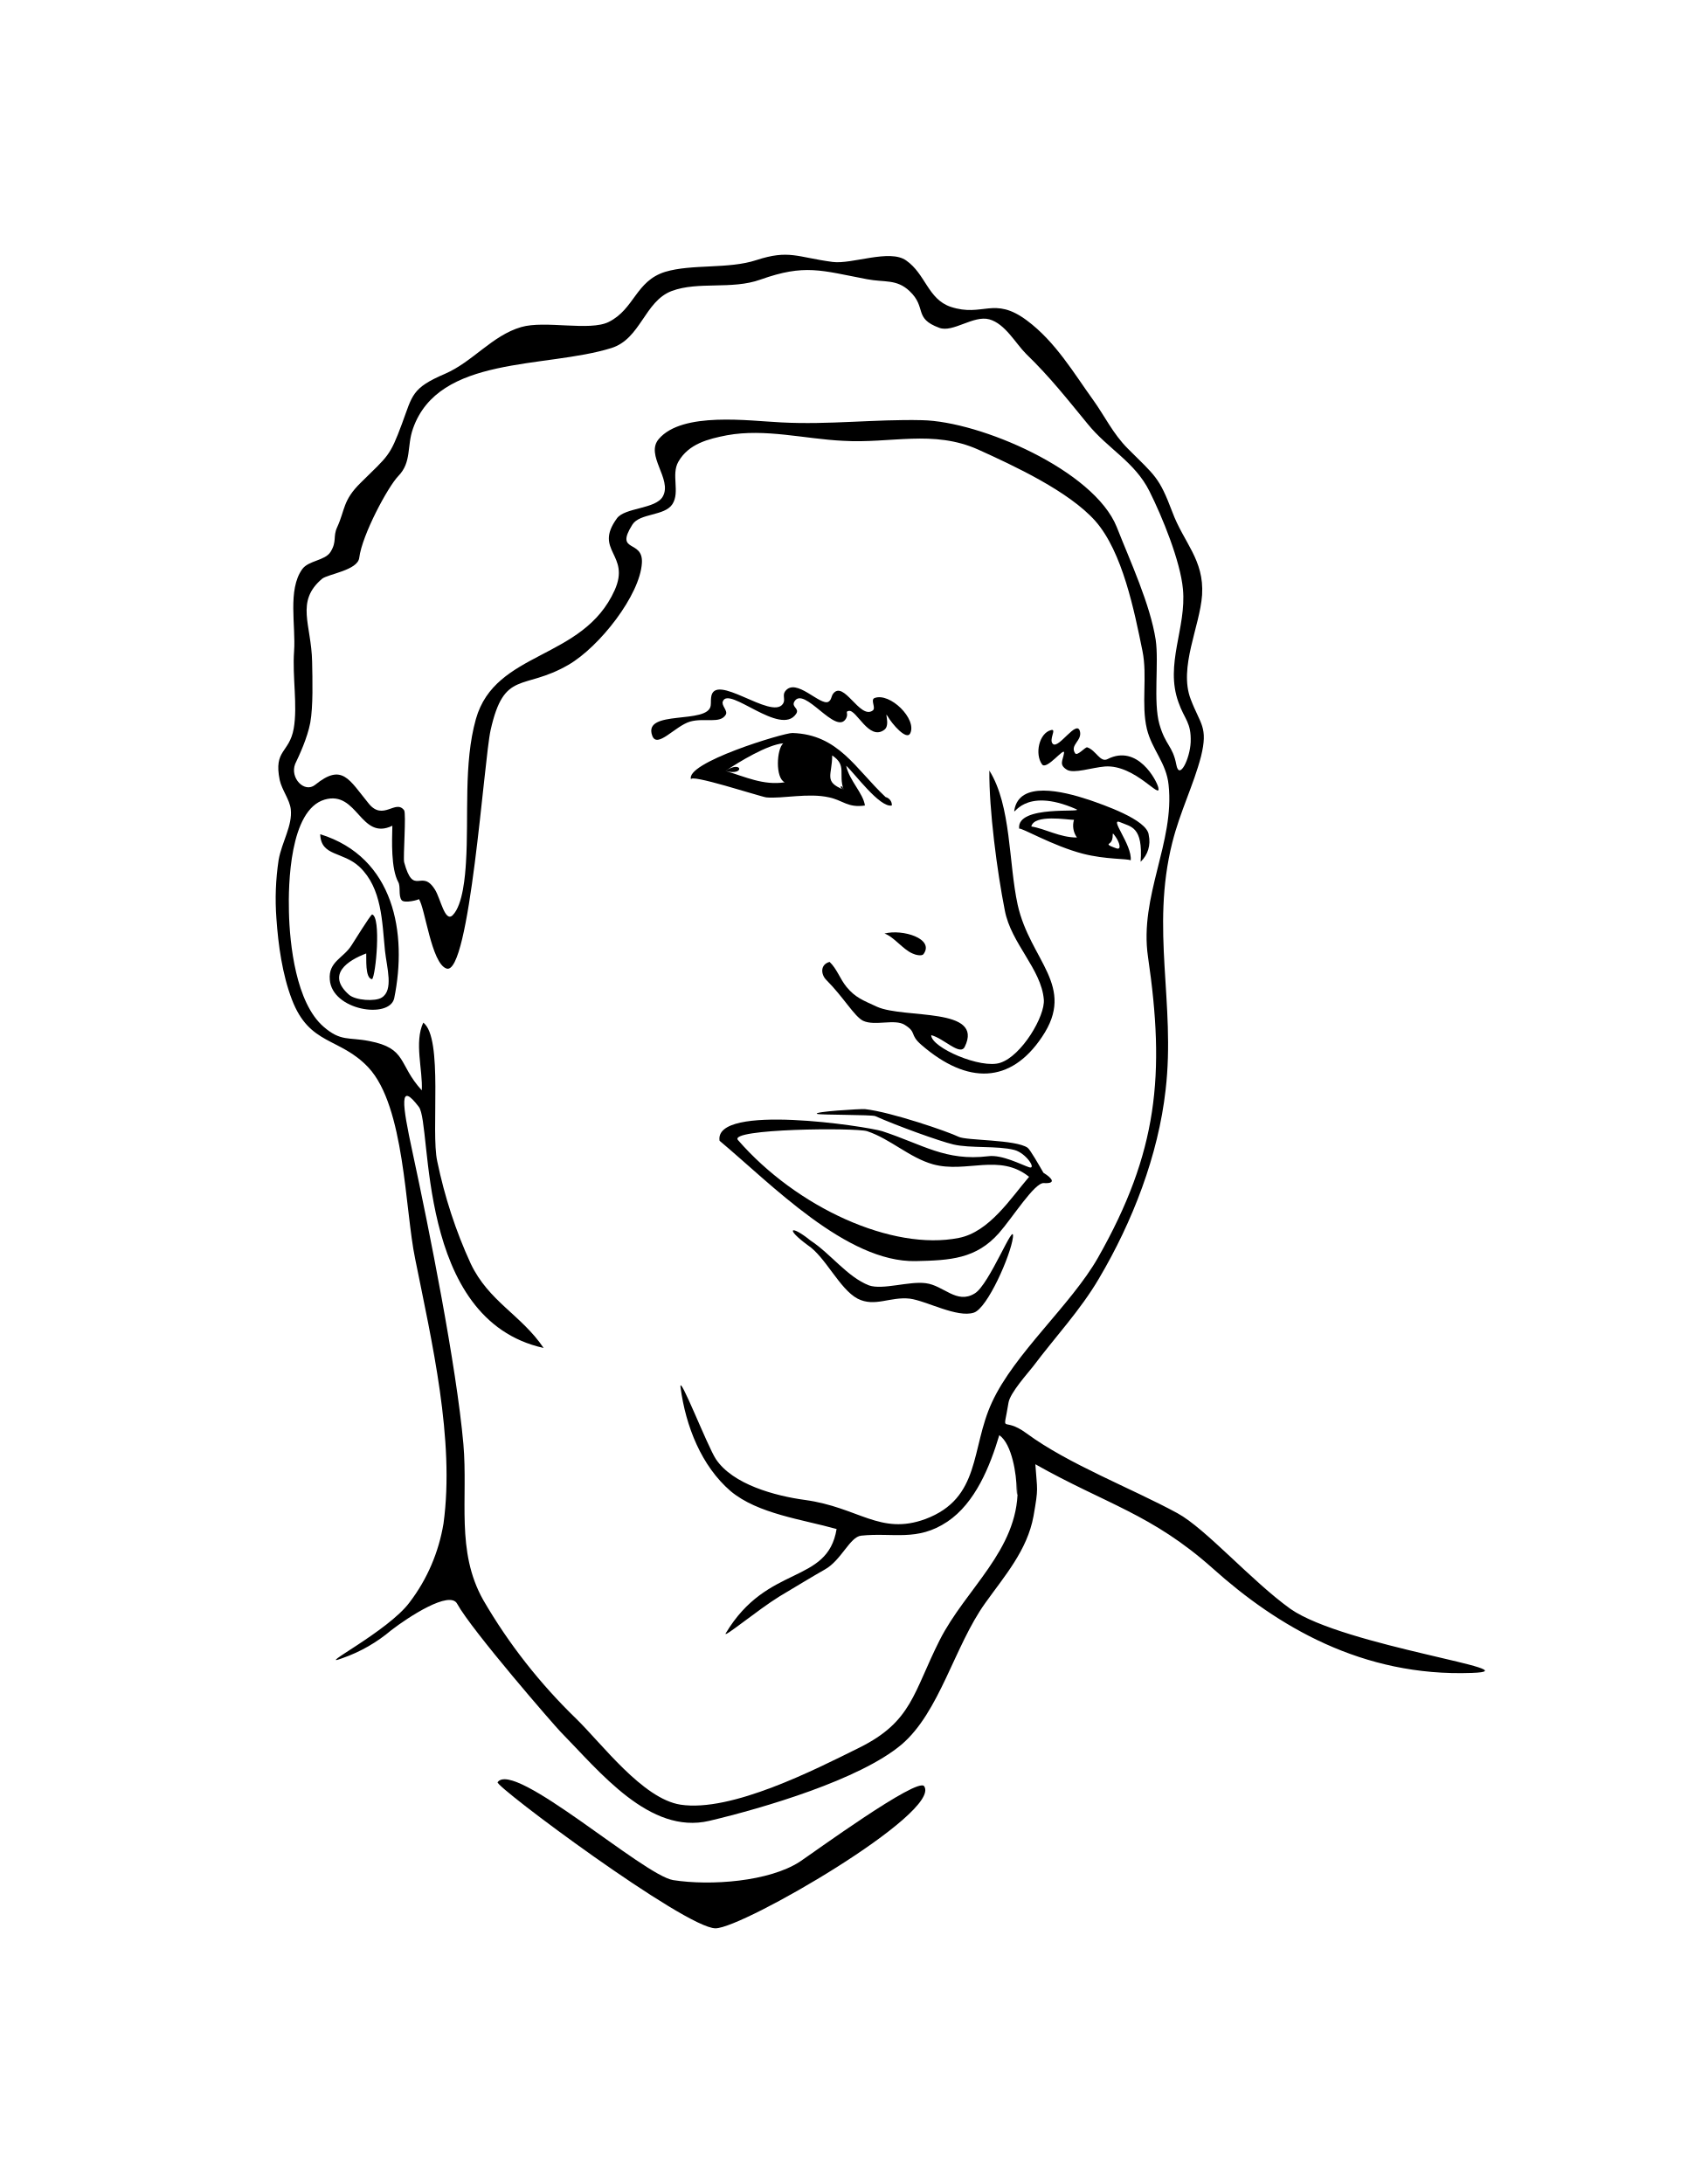
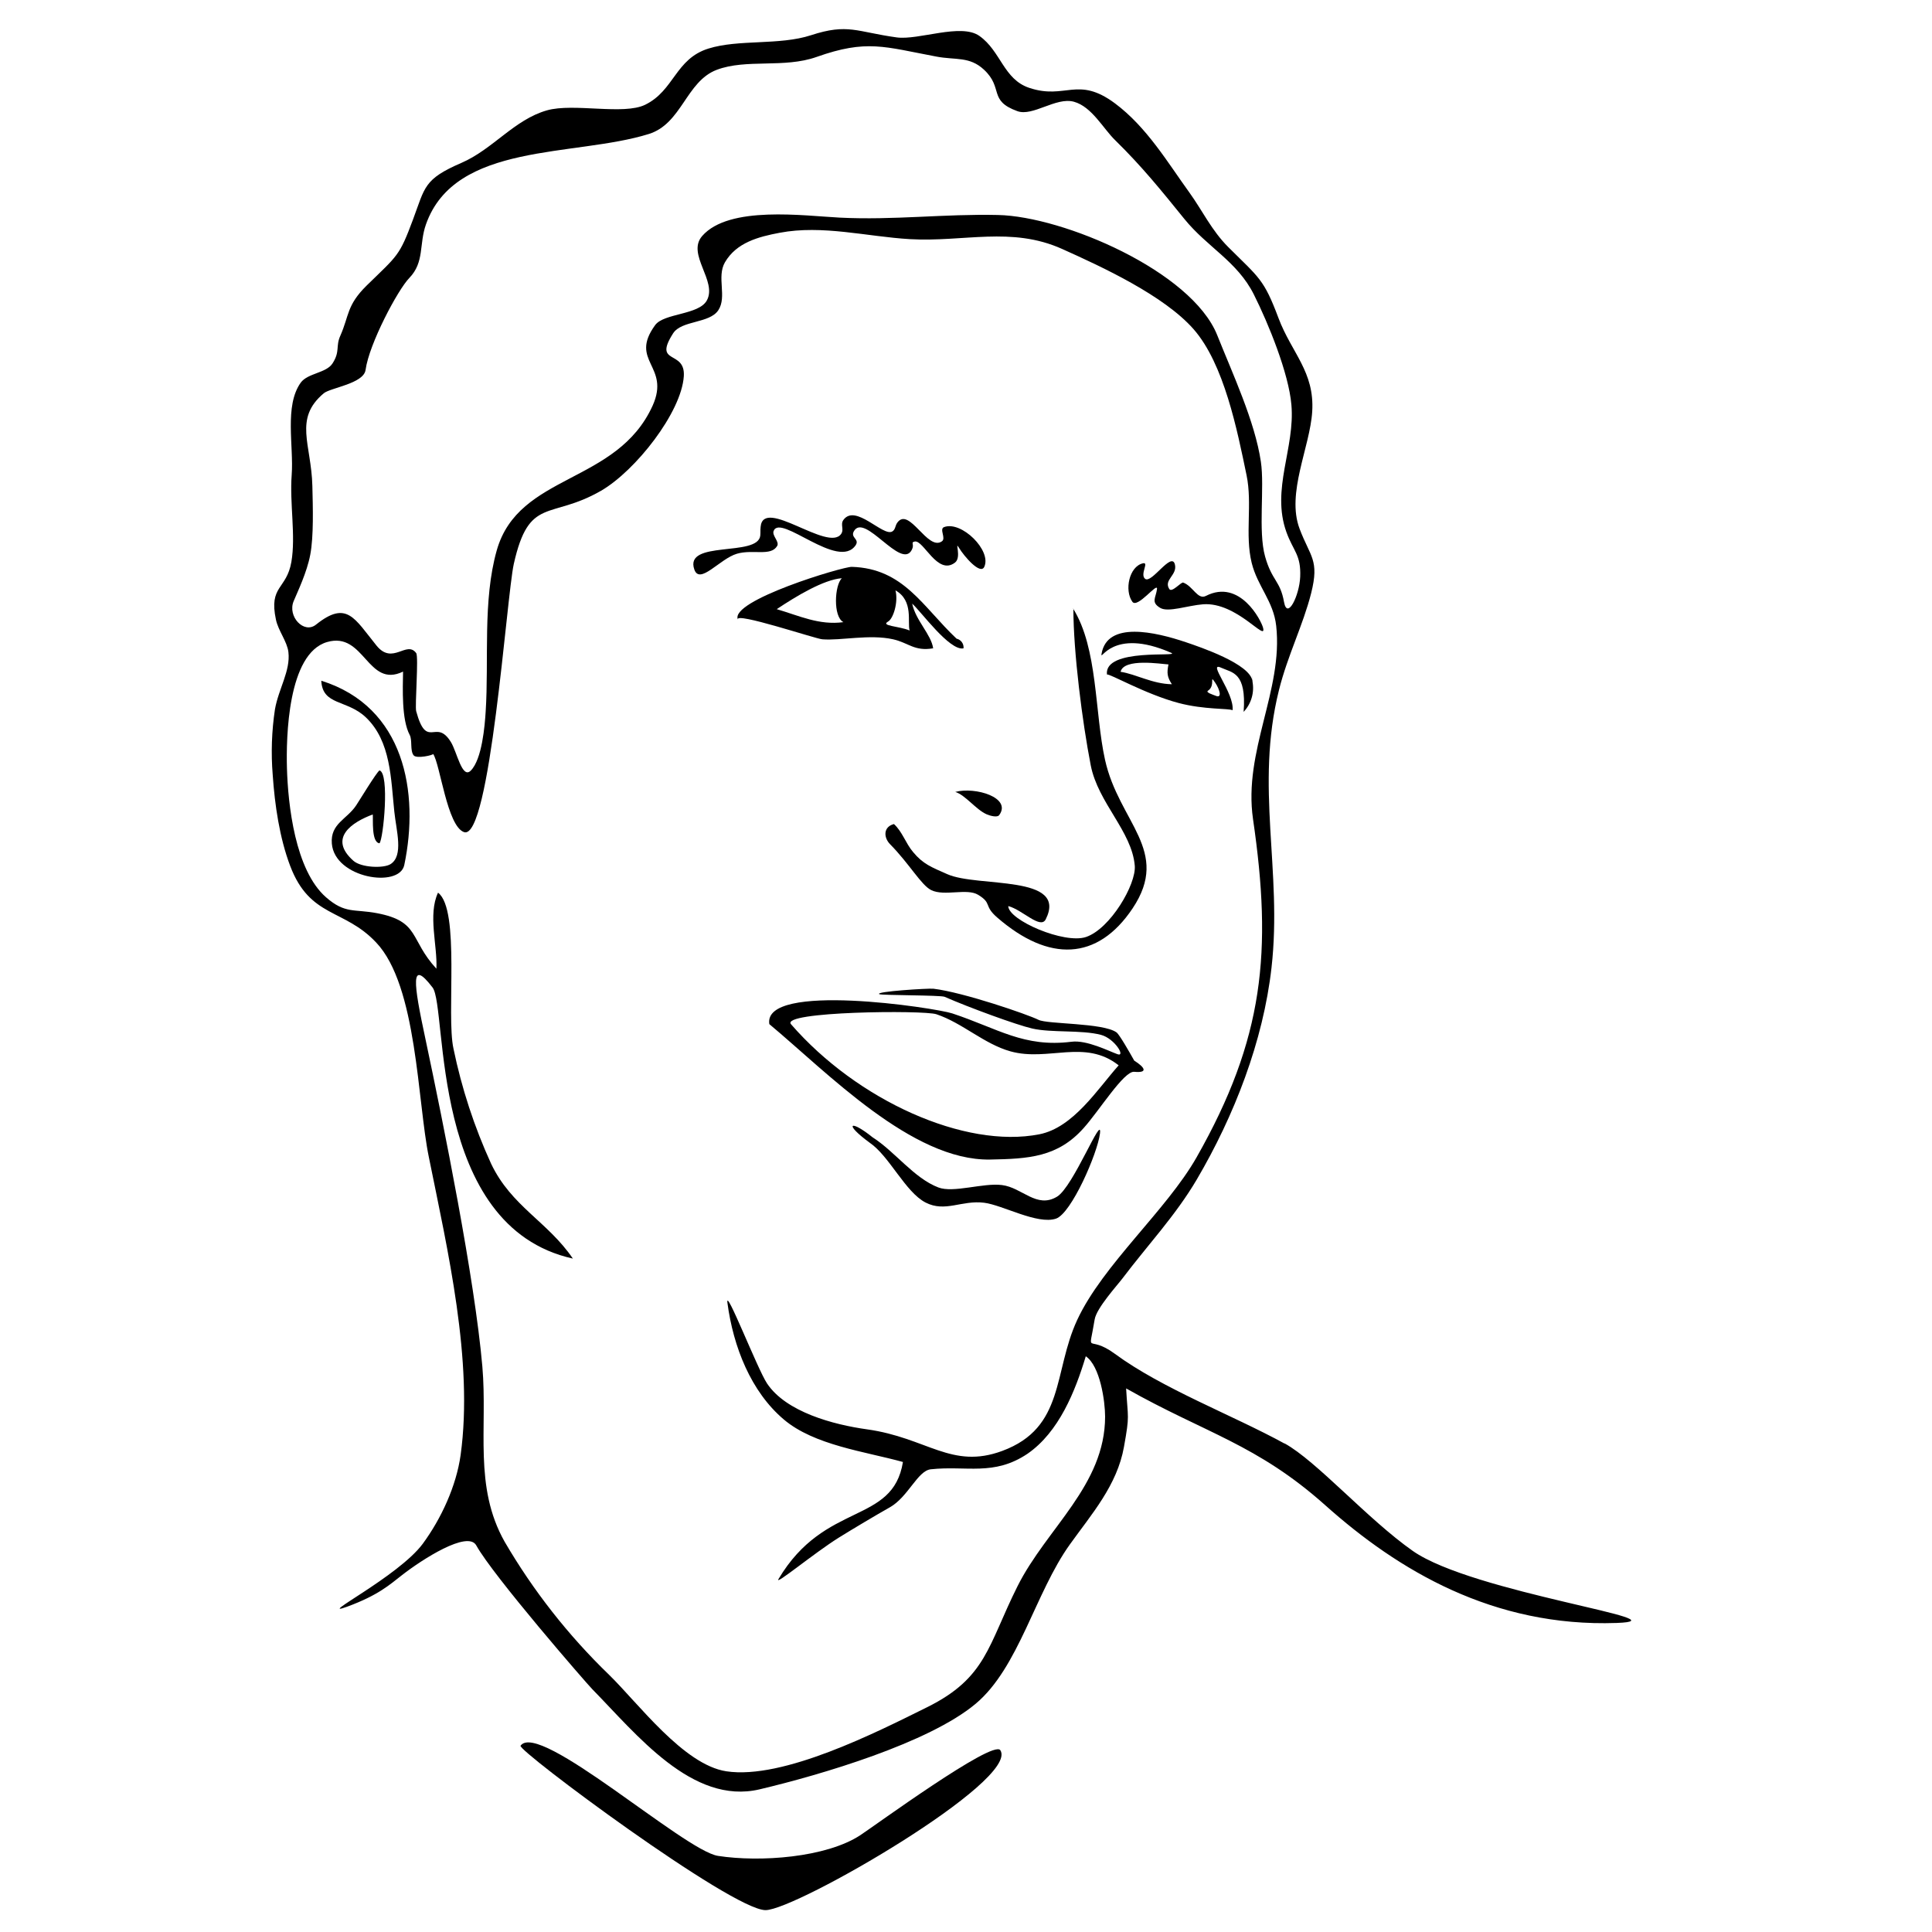
- <svg xmlns="http://www.w3.org/2000/svg" data-face="jonny" aria-hidden="true" focusable="false" width="200px" height="260px" viewBox="0 0 456.5 456.5">
-   <path d="M247.3 130.8c1.9-3.9-5.5-11.2-9.7-9.6-1.2.5.5 2.7-.5 3.4-3.5 2.5-7.9-8.5-10.8-4.5-.5.8-.4 1.6-1.2 2.1-2.2 1.3-8.9-6.8-11.8-2.8-.8 1.1.2 2.3-.6 3.4-3.1 4.5-18.8-9-19.5-1.7-.1 1.1 0 1-.1 2.1-.6 5.3-18.5 1-15.9 8.2 1.3 3.7 6.2-2.6 10.3-3.8 3.9-1.1 8.2.7 9.7-1.9.6-1.1-1.3-2.5-.8-3.6 1.6-4.3 15.7 9.7 19.9 3.4 1-1.5-1.3-1.8-.5-3.3 2.6-4.6 11.4 9.5 14.1 4.5.7-1.4-.4-1.8.7-2 2.1-.5 5.5 8.3 9.7 5.1 1.7-1.3-.2-5.4.9-3.6 1.2 2.1 5.1 6.6 6.1 4.6zM286.1 133.7c-1.3-1.1 1.1-4.2-.5-3.8-3.3.8-4.5 6.5-2.5 9.3 1.2 1.8 6.2-4.9 6-3.1-.3 2.1-1.5 3.2.8 4.6 1.9 1.1 6.7-.6 10.3-.9 8.2-.6 15.4 9.4 14.5 5.7-.4-1.8-5.6-11.9-13.8-7.7-2 1-3.1-2.4-5.5-3.2-.5-.2-2.7 2.5-3.3 1.6-1.5-2.3 2-3.4 1.3-6-.9-3.2-5.7 4.8-7.3 3.5z" />
-   <path d="M229.2 146.1c-5.5-2.2-3.1-3.9-3.1-9.3 4.1 2.7 1.6 5 3.1 9.3-1.4-.5-.6-1.8 0 0zm-32.1-5.1c3.8-2.5 11.3-7.1 15.7-7.5-1.8 1.6-2.2 9.4.4 10.6-5.8.9-10.7-1.5-16.1-3.1 4.7-3.1 5.3 1.5 0 0zm43.5 7.1c-8.2-7.7-12.8-17-25.3-17.4-2.2-.1-29.7 8.2-27.5 12.7-1-1.9 18.8 4.6 20.4 4.8 4.5.4 11.4-1.3 17.1 0 3.7.8 5.1 2.9 9.7 2.2-.5-3.4-4.2-6.7-5.1-10.8 2.1 1.8 9.1 11.5 12.4 10.8.1-1-.6-2-1.7-2.3-6.3-5.8.5.5 0 0zM268.8 140.9c6 9.6 5.2 25.1 7.7 36.5 3.4 15.2 16 22 6.6 35.9-8.5 12.7-20.2 13-32.7 2.2-3.4-2.9-1.2-3.4-4.6-5.5-2.7-1.7-8.1.4-11.3-1.1-2.4-1.2-5.3-6.4-10-11.1-1.5-1.5-1.7-4.2.9-4.9 2 1.9 2.8 4.6 4.6 6.8 2.4 2.9 4.4 3.6 8.3 5.4 7.4 3.3 29.2 0 23.8 10.9-1.3 2.5-5.6-2.3-9.1-3.2 0 3.4 13.6 9.3 18.8 7.5 5.8-1.9 12.2-12.7 11.8-17.2-.7-8.3-8.9-15.2-10.6-24.2-2.1-10.6-4.3-27.4-4.2-38" />
-   <path d="M247.9 190.6c-2.6-1.1-5.1-4.6-7.6-5.4 4.9-1.3 13.7 1.4 10.6 5.6-.5.6-2.2.2-3-.2zM283.5 250.2c-1.1-1.9-3.6-6.3-4.3-6.8-3.3-2.3-16.7-1.9-18.8-3-2.6-1.3-18.2-6.7-25.4-7.5-1.1-.1-14.3.7-13 1.3.6.3 14.8.2 15.8.6 5.8 2.6 17.4 6.8 21.2 7.7 4.7 1.1 11.9.3 16.6 1.5 3.3.9 6.1 5.4 4 4.7s-7.4-3.5-11.1-3c-11.6 1.4-17.8-3.2-28.8-6.8-4.1-1.3-45.8-7.7-44.2 2.6 14 11.7 34.5 33.1 53.3 32.7 9.4-.2 16.4-.6 22.6-7.6 3.7-4.2 9.7-13.8 12.2-13.6 3.3.2 2.5-1.2-.1-2.8zm-23 17.7c-18 3.6-44-8.2-60-26.6-2.7-3.1 32-3.4 35.1-2.4 6.3 2.1 11.5 7.2 17.9 9 9.1 2.5 18-3.1 26.1 3.4-4.9 5.7-10.8 15-19.1 16.6z" />
-   <path d="M275.2 267.8c.6-5.2-6.4 12.9-10.4 15.2-4.9 3-8.4-2.2-13.3-2.8-4.5-.6-11.7 1.9-15.4.6-5.9-2.3-10.4-8.6-15.9-12.2-5.3-4.3-7.1-3.4-.7 1.3 4.8 3.2 8.6 11.9 13.5 14.5 4.7 2.4 8.8-.6 14.2 0 4.5.6 12.9 5.3 17.4 3.8 3.7-1.2 10-15.6 10.6-20.4z" />
-   <path d="M276.5 336.2c0 16.6-14.1 27-21.2 41-7.2 14.3-7.5 22.1-21.8 29.2-12.1 6-34.8 17.6-48.6 15.5-10.3-1.6-21.4-16.6-28.4-23.4-9.8-9.5-18.3-20.3-25.2-32.2-7.5-13.3-4.1-27.5-5.4-42.4-1.9-21.3-9.3-58.3-13.8-79.2-2.9-13.4-3.7-19.5 1.7-12.4 3.7 4.8-1 57.8 33.9 65.5-6.1-9-14.9-12.6-19.8-22.9-4.1-8.9-7.1-18.2-9.1-27.8-1.8-8.1 1.7-33.6-3.8-37.7-2.5 5.3-.1 12.9-.4 18.4-6.5-7.1-3.9-11.4-14.3-13.4-5.6-1.1-7.7.2-12.4-3.9-7.5-6.5-9.2-22.4-9.4-31.2-.2-7.4.2-27.7 9.7-30.5 9-2.6 9.7 11.3 18.4 7.1-.1 4.1-.4 11.6 1.6 15.3.7 1.2 0 3.7.9 4.9.7 1 4.9-.1 4.7-.3 1.7 2.4 3.4 17.5 7.5 18.9 6.3 2.2 10.2-56.9 12-64.8 3.7-16.5 8.8-10.6 21.1-17.7 8.5-4.9 19.5-19 20-27.7.4-6.5-7.5-2.6-2.6-10.4 2-3.2 8.8-2.3 10.9-5.6s-.4-8 1.6-11.5c2.8-4.9 8.1-6.2 13.2-7.2 10.4-1.9 21.1 1 31.5 1.5 13 .8 24.5-3.1 36.8 2.4 9.7 4.4 24.6 11.3 31.8 19.4 7.4 8.4 10.6 24.5 12.8 35.3 1.4 6.9-.4 14.4 1.2 21.2 1.4 5.7 5.3 9.2 5.9 15.2 1.7 15.6-8 30.2-5.6 46.7 4.7 32 2.7 53.1-13.6 81.8-7.3 12.8-22.7 26-28.8 39.3-5.8 12.5-2.9 26-18.1 31.7-12.3 4.5-18.1-3.2-32.7-5.2-8.1-1.1-19.6-4.2-24.2-11.1-2.3-3.5-10.1-23.6-9.6-19.5 1.4 10.6 5.7 21.4 13.6 28.2 7.4 6.2 19.6 7.7 28.8 10.3-2.5 15.2-18.8 9.4-30.1 28.3-1 1.7 8.6-6.3 14.6-10 3.2-1.9 9.1-5.5 12.3-7.3 4.5-2.5 6.8-8.9 9.9-9.2 8.6-.9 15.2 1.7 23.4-3.8 7.6-5.1 11.6-15.1 14.1-23.5 3.5 2.4 4.7 10.9 4.7 14.6.3 5.5.3-5.4.3.1zM84.3 127.9c.8-4.5.6-11.6.5-16.6-.2-10.1-4.6-16.3 2.7-22.5 1.6-1.3 9.7-2.3 10.1-5.7.8-6.3 7.8-19.3 10.6-22.2 3.7-3.8 2.3-8.1 4-12.9 7-20 35.9-16.3 53.9-21.9 8-2.5 9-12.7 16.4-15.5 7.2-2.7 16.3-.3 24.1-3.1 12.1-4.3 16.4-2.5 29-.1 4.7.9 8-.1 11.5 3.2 4.8 4.5 1 7.4 8.1 10 3.7 1.4 9.3-3.5 13.6-2.3 4.3 1.2 7.1 6.5 10 9.4 6.6 6.4 11.1 12.2 16.7 19C301 53.5 308.3 57 312.3 65c3.5 7 8.4 19 9.1 26.6 1 10.5-5 20.4-1.2 30.8 1.6 4.6 3.5 5.4 3.3 10.8-.2 4.5-3.1 10.5-3.9 6.1-1-5.2-2.9-5.1-4.6-11-1.7-6.1-.1-16.7-1-22.9-1.5-9.7-6.9-21.3-10.6-30.7-6.2-15.4-37.1-28.7-52.9-29-12.9-.3-25.2 1.3-38.3.6-8.6-.4-26.8-3-33.2 4.5-3.8 4.4 3.7 10.9 1.1 15.6-1.9 3.5-10.4 3-12.5 6-6.4 8.8 3.8 9.7-.6 19.5-8.6 19.1-32.4 16.3-37.7 35-3.4 12.1-1.9 26.5-2.7 39-.2 3.3-.8 11.5-3.6 14.3-2.1 2.1-3.3-4.5-4.8-6.9-3.7-6-5.8 2.1-8.4-7.5-.3-1.3.6-13.2 0-14.1-2.3-3.1-5.7 3-9.6-1.8-5.4-6.6-7.2-11.1-14.6-5.1-2.9 2.3-6.9-1.9-5.4-5.7 1.1-2.3 3.3-7 4.1-11.2zm235.6 214.8c-12.5-6.8-29.6-13.3-41-21.7-6.8-5-6.4 1-4.9-8.3.4-2.7 5.4-8.2 6.7-9.9 6-8 12.8-15.2 17.9-23.9 9.1-15.4 16.1-33.4 18.1-51.3 2.7-23.4-4.1-43.6 1.8-67.1 2.1-8.4 5.8-15.7 7.8-23.4 2-8.1-.2-8.7-2.8-15.6-3.3-8.6 2.5-19.7 3.1-28.3.6-9.6-5-14.2-8.1-22.6-3.6-9.5-4.6-9.7-12.1-17.2-4-4-6.3-8.9-9.4-13.2-5.2-7.2-10.2-15.8-18-21.6-9-6.7-11.9-.8-20.7-3.7-6.2-2.1-6.8-8.9-12.1-12.6-4.5-3.2-14.7 1.1-20 .4-9.7-1.3-11.8-3.4-20.7-.5-7.6 2.5-17.5 1-24.8 3.2-8 2.5-8.3 10.1-15.3 13.6-5.2 2.6-17.3-.5-23.8 1.4-7.9 2.3-13.1 9.4-20.7 12.7-9.1 3.9-8.8 5.8-11.7 13.6-3.3 8.9-3.7 8.6-11.2 16-4.9 4.8-4.2 7.3-6.4 12.1-1.2 2.6 0 3.8-1.8 6.7-1.5 2.4-6 2.3-7.7 4.7-4 5.6-1.7 15.3-2.2 22.3-.5 7 1 14.7-.1 21-1.2 6.7-5.5 5.7-3.8 14 .6 2.7 2.7 5.3 3 7.9.5 4.5-2.4 8.8-3.3 13.8-.8 5.3-1 10.6-.6 15.9.5 7.2 1.6 15.2 4.2 22 4.8 12.6 13 10.2 20.8 18.5 9.9 10.6 9.9 38.6 12.7 52 4.5 22.4 10.8 49.2 7.7 71.9-1.3 7.8-4.4 15.1-9.2 21.4-5.8 7.9-26.1 18.1-18.3 15.2 4.9-1.7 9.4-4.3 13.3-7.6 4.8-3.7 15.9-10.9 17.9-7.2 4 7.3 26.7 33.4 28.1 34.8 10.7 10.9 24.2 28 40.4 24.2 14.8-3.5 40.9-11.2 52.2-20.7 10.4-8.8 14.4-26.8 22.8-38.5 5.2-7.3 11.4-14.3 13.1-23.6 1.4-8 1-6.7.5-14.1 19.1 10.8 31.6 13.5 48.2 28.3 17.5 15.7 40.6 29.5 70.4 28.4 17.5-.6-34.7-7.2-49.3-17.4-10.7-7.7-23-21.8-30.7-26z" />
-   <path d="M303.2 162c-.5-.2-2.5-.8-1.9-1.2 1.9-1.2.2-4.2 1.8-1.9 1 1.4 1.8 3.8.1 3.1zm-23-5.9c.8-3.4 9.8-1.8 11.6-1.8-.5 1.6-.2 3.4.8 4.8-4.7 0-8.6-2.4-12.4-3zm31.9 2.3c-.4-4.2-12.7-8.3-16.1-9.5-7.5-2.5-19-5.2-20.4 2.7-.4 2.3 2.3-6.6 16.8-.2 2.5 1.1-16.3-1.3-15.5 5.3.5-.4 9.2 4.7 17.3 6.8 6.2 1.6 12.1 1.3 13 1.8.5-4.2-6.2-11.9-2.7-10.3 2.7 1.2 6.1 1.1 5.4 10.7 2-1.9 2.8-4.6 2.2-7.3-.5-5 .2 2.1 0 0zM89.6 197.7c-.4-4.9 3.7-5.8 5.9-9.3.8-1.2 4.9-7.9 5.6-8.4 2.5.7 1 16.6 0 17.6-2-.2-1.5-5.9-1.6-7-5 1.9-10.9 5.7-4.7 11.2 1.8 1.6 7.2 1.9 8.9.8 3.3-2 1.4-8.1.9-12.7-.8-7.9-.8-17-6.9-22.8-4.6-4.3-10.5-2.8-10.7-8.9 20.2 6.3 23.7 27 20.1 44.6-1.3 5.7-16.9 3.3-17.5-5.1zM194.4 455.5c-8.2 0-60-38.6-59.2-39.7 4.4-6.2 39.6 25.3 47.7 26.6 10.2 1.6 26.1.4 34.4-5 3.2-2.1 32.1-23.2 33.8-20.5 4.8 7.2-49.3 38.6-56.7 38.6z" />
+ <svg xmlns="http://www.w3.org/2000/svg" data-face="jonny" aria-hidden="true" focusable="false" viewBox="0 0 500 500" width="250px" height="250px">
+   <path d="M254.72,146.72c2-4.23-5.9-12-10.39-10.31-1.32.49.57,2.88-.56,3.68-3.71,2.65-8.49-9.11-11.56-4.81-.58.82-.44,1.76-1.3,2.27-2.39,1.4-9.51-7.27-12.63-3-.88,1.21.25,2.43-.6,3.64-3.36,4.78-20.13-9.66-20.83-1.85-.11,1.16,0,1.1-.09,2.26-.59,5.65-19.81,1.07-17.06,8.81,1.42,4,6.59-2.8,11-4.1,4.19-1.22,8.76.75,10.42-2,.68-1.12-1.37-2.66-.91-3.89,1.74-4.62,16.81,10.36,21.26,3.64,1-1.59-1.42-1.89-.5-3.55,2.75-5,12.25,10.13,15,4.79.78-1.49-.41-1.9.75-2.15,2.29-.49,5.88,8.91,10.43,5.45,1.79-1.36-.17-5.82,1-3.88C249.52,144,253.7,148.84,254.72,146.72Z" />
+   <path d="M296.34,149.79c-1.39-1.17,1.15-4.44-.57-4-3.56.83-4.82,7-2.72,9.94,1.32,1.88,6.63-5.29,6.38-3.28-.28,2.25-1.66,3.4.85,4.88,2.06,1.22,7.13-.64,11.07-.94,8.73-.66,16.52,10,15.53,6.08-.47-1.88-6-12.75-14.79-8.25-2.14,1.1-3.33-2.52-5.88-3.45-.53-.2-2.92,2.69-3.59,1.68-1.57-2.41,2.14-3.59,1.44-6.38C303.2,142.62,298,151.18,296.34,149.79Z" />
+   <path d="M235.42,163.17c-2.94-1.19-7.61-1.15-5.57-2.32,1.33-.76,2.67-5,1.9-8.06C236.53,155.48,234.75,161.18,235.42,163.17Zm-17.54-13.53c-1.9,1.76-2.32,10,.4,11.37-6.28.86-11.43-1.65-17.26-3.36C206,154.33,213.13,150,217.88,149.64Zm29.69,15.66c-8.8-8.29-13.7-18.19-27.12-18.6-2.33-.07-31.8,8.78-29.47,13.65-1-2.11,20.15,5,21.84,5.1,4.79.39,12.21-1.37,18.32,0,4,.9,5.5,3.17,10.36,2.33-.5-3.58-4.53-7.21-5.43-11.56,2.19,1.9,9.7,12.34,13.29,11.57a2.32,2.32,0,0,0-1.79-2.5C240.9,159,248.08,165.76,247.57,165.3Z" />
+   <path d="M277.73,157.52c6.43,10.27,5.54,26.9,8.25,39.12,3.59,16.22,17.14,23.5,7.12,38.47-9.09,13.57-21.66,13.93-35,2.36-3.63-3.13-1.25-3.64-4.95-5.89-2.94-1.79-8.69.45-12.13-1.21-2.59-1.25-5.65-6.8-10.67-11.89-1.64-1.66-1.86-4.46,1-5.22,2.19,2,3,4.93,4.94,7.23,2.59,3.13,4.69,3.9,8.88,5.75,7.89,3.51,31.29,0,25.47,11.67-1.35,2.7-6-2.44-9.7-3.42,0,3.64,14.51,9.91,20.13,8,6.27-2.13,13-13.62,12.61-18.44-.74-8.9-9.51-16.27-11.4-26-2.18-11.2-4.49-29.23-4.49-40.58" />
+   <path d="M255.34,210.74c-2.76-1.21-5.51-5-8.12-5.79,5.22-1.39,14.68,1.49,11.37,6C258.11,211.63,256.26,211.14,255.34,210.74Z" />
+   <path d="M293.54,274.49c-1.2-2.14-3.84-6.78-4.6-7.32-3.52-2.5-17.84-2.07-20.18-3.24-2.77-1.39-19.43-7.12-27.19-8.05-1.23-.14-15.29.72-14,1.41.63.32,15.87.24,16.89.68,6.25,2.75,18.67,7.3,22.68,8.21,5,1.15,12.69.31,17.79,1.64,3.52.92,6.5,5.8,4.26,5s-7.91-3.71-11.86-3.22c-12.4,1.55-19.05-3.42-30.88-7.33-4.34-1.44-49.08-8.27-47.35,2.77,15,12.5,36.93,35.39,57.1,35.05,10-.18,17.52-.6,24.24-8.14,4-4.44,10.41-14.8,13.09-14.57C297.18,277.73,296.33,276.25,293.54,274.49ZM269,293.55c-19.3,3.81-47.15-8.76-64.28-28.47-2.91-3.35,34.29-3.69,37.6-2.6,6.76,2.25,12.34,7.7,19.19,9.61,9.79,2.72,19.24-3.3,28,3.62C284.07,281.81,277.81,291.8,269,293.55Z" />
+   <path d="M284.67,293.37c.67-5.52-6.88,13.76-11.1,16.32-5.29,3.21-9.05-2.38-14.28-3-4.84-.62-12.56,2.12-16.45.62-6.34-2.43-11.18-9.25-17.05-13-5.7-4.59-7.61-3.64-.72,1.42,5.11,3.47,9.23,12.8,14.48,15.49,5.08,2.61,9.34-.68,15.16.05,4.78.6,13.78,5.73,18.59,4.11C277.29,314,284,298.57,284.67,293.37Z" />
+   <path d="M286,366.59c0,17.81-15.13,28.87-22.67,43.93-7.67,15.32-8,23.67-23.36,31.29-12.93,6.41-37.29,18.83-52,16.6-11.07-1.68-22.88-17.72-30.37-25a159.88,159.88,0,0,1-27-34.41c-8.07-14.3-4.38-29.41-5.77-45.39-2-22.81-10-62.46-14.74-84.79-3.08-14.38-4-20.9,1.86-13.25,3.94,5.16-1.07,61.87,36.31,70.15-6.54-9.59-15.9-13.5-21.16-24.55a139.34,139.34,0,0,1-9.74-29.78c-1.92-8.67,1.82-36-4-40.37-2.67,5.7-.11,13.77-.42,19.68-7-7.58-4.21-12.23-15.33-14.36-6-1.15-8.27.22-13.24-4.13-8-7-9.84-23.94-10.11-33.45-.22-7.88.18-29.63,10.39-32.6,9.69-2.82,10.44,12.1,19.66,7.65-.07,4.41-.41,12.39,1.72,16.39.72,1.33.05,4,1,5.26.74,1,5.26-.07,5.06-.35,1.82,2.59,3.61,18.71,8,20.24,6.73,2.34,11-60.92,12.88-69.41,3.95-17.62,9.36-11.34,22.56-18.92,9-5.21,20.83-20.32,21.44-29.65.45-6.94-8.06-2.81-2.77-11.1,2.18-3.41,9.43-2.51,11.71-6s-.48-8.55,1.69-12.36c3-5.17,8.73-6.64,14.18-7.67,11.08-2.1,22.61,1,33.69,1.65,13.94.8,26.27-3.36,39.41,2.54,10.46,4.69,26.35,12.06,34,20.74,7.92,9,11.32,26.21,13.73,37.82,1.54,7.42-.46,15.39,1.32,22.66,1.51,6.13,5.64,9.9,6.35,16.33,1.84,16.68-8.55,32.38-6,50,5,34.24,2.86,56.81-14.62,87.56-7.77,13.67-24.28,27.83-30.88,42.06-6.25,13.44-3.1,27.87-19.41,33.9-13.13,4.86-19.43-3.42-35-5.59-8.71-1.21-20.94-4.48-25.87-11.89-2.47-3.71-10.84-25.27-10.24-20.82,1.51,11.35,6.07,22.95,14.59,30.16,7.89,6.69,21,8.28,30.83,11-2.66,16.3-20.18,10.05-32.21,30.31-1.09,1.83,9.18-6.71,15.64-10.75,3.39-2.11,9.77-5.91,13.13-7.8,4.8-2.68,7.23-9.51,10.65-9.87,9.17-1,16.3,1.83,25-4C274.08,370.61,278.29,360,281,351c3.72,2.53,5,11.66,5,15.63Zm-205.71-223c.92-4.82.68-12.4.55-17.8-.26-10.85-4.9-17.4,2.94-24,1.69-1.44,10.35-2.49,10.83-6.06C95.52,89,102.94,75,105.94,71.93c3.94-4.08,2.48-8.7,4.29-13.84,7.53-21.4,38.42-17.42,57.67-23.41,8.57-2.66,9.65-13.6,17.59-16.61,7.66-2.9,17.42-.35,25.83-3.33,13-4.61,17.52-2.63,31-.1,5,.95,8.57-.1,12.32,3.38,5.14,4.78,1.06,8,8.64,10.74,4,1.47,10-3.71,14.65-2.43s7.6,7,10.72,10c7,6.87,11.92,13,17.86,20.33s13.72,11,18,19.58c3.75,7.47,9,20.35,9.7,28.49,1,11.23-5.3,21.84-1.28,33,1.77,4.9,3.8,5.84,3.56,11.55-.21,4.84-3.32,11.25-4.18,6.54-1-5.62-3.13-5.45-4.91-11.81-1.84-6.58-.09-17.85-1.09-24.53C324.77,109.05,319,96.74,315,86.7,308.34,70.18,275.2,56,258.27,55.64c-13.86-.32-26.94,1.38-40.95.68-9.21-.46-28.65-3.2-35.6,4.76-4.11,4.72,4,11.66,1.2,16.69-2.08,3.76-11.1,3.26-13.37,6.37-6.83,9.38,4,10.47-.64,20.82-9.24,20.43-34.67,17.46-40.35,37.47-3.68,13-2,28.34-2.87,41.74-.22,3.54-.92,12.33-3.86,15.27-2.24,2.24-3.55-4.8-5.12-7.37-3.91-6.4-6.21,2.22-9-8-.37-1.36.67-14.15,0-15.05-2.49-3.37-6.08,3.2-10.25-1.92-5.74-7.07-7.68-11.85-15.69-5.44-3.12,2.49-7.43-2.13-5.77-6.09C77,153.17,79.43,148.15,80.29,143.58Zm252.14,230c-13.38-7.34-31.63-14.19-43.91-23.23-7.24-5.32-6.83,1-5.22-8.9.48-2.93,5.83-8.8,7.19-10.6,6.47-8.57,13.72-16.25,19.22-25.58,9.71-16.52,17.21-35.8,19.36-54.89,2.84-25.1-4.34-46.7,1.93-71.82,2.23-8.93,6.23-16.78,8.33-25.07,2.17-8.63-.24-9.33-3-16.66-3.48-9.22,2.71-21.13,3.27-30.34.64-10.29-5.33-15.17-8.72-24.16-3.81-10.16-5-10.41-13-18.39-4.31-4.29-6.74-9.52-10.08-14.14-5.55-7.66-11-16.92-19.26-23.07-9.67-7.18-12.75-.86-22.17-4-6.66-2.22-7.34-9.51-12.9-13.44-4.77-3.39-15.72,1.16-21.41.38-10.43-1.44-12.6-3.7-22.19-.56-8.15,2.66-18.74,1-26.53,3.45-8.57,2.67-8.83,10.84-16.35,14.53-5.61,2.76-18.55-.5-25.44,1.46-8.46,2.4-14,10.08-22.15,13.6-9.76,4.22-9.38,6.26-12.51,14.64-3.56,9.55-3.92,9.21-12,17.1-5.22,5.14-4.51,7.79-6.82,13-1.25,2.78,0,4-2,7.13-1.62,2.55-6.41,2.5-8.24,5-4.29,6-1.78,16.4-2.34,23.86s1.09,15.73-.08,22.52c-1.24,7.19-5.88,6.14-4,14.94.59,2.86,2.91,5.68,3.23,8.41.57,4.84-2.54,9.47-3.48,14.8a73.5,73.5,0,0,0-.58,17c.53,7.75,1.76,16.27,4.53,23.57,5.12,13.48,13.94,10.94,22.24,19.79C108,255.14,108,285.14,111,299.54c4.84,23.95,11.56,52.69,8.21,77-1.11,8-5,16.46-9.81,23-6.31,8.5-28,19.34-19.56,16.27,8.13-3,11-5.69,14.21-8.18,5.12-4,17-11.66,19.21-7.68,4.32,7.83,28.61,35.79,30.05,37.24,11.42,11.63,25.85,30,43.27,25.89,15.9-3.76,43.8-12,55.91-22.14,11.18-9.36,15.38-28.67,24.39-41.24,5.61-7.84,12.22-15.28,14-25.24,1.53-8.5,1-7.16.56-15.14,20.49,11.6,33.86,14.44,51.59,30.28,18.79,16.79,43.42,31.54,75.34,30.42,18.7-.66-37.17-7.72-52.74-18.64C353.92,393.16,340.72,378.09,332.43,373.54Z" />
+   <path d="M314.63,180.07c-.58-.24-2.72-.87-2-1.32,2.06-1.33.2-4.53,1.91-2C315.6,178.33,316.4,180.83,314.63,180.07ZM290,173.86c.87-3.62,10.54-2,12.4-1.91-.45,2.26-.34,3.23.88,5.13C298.24,177,294,174.47,290,173.86Zm34.14,2.47c-.46-4.47-13.56-8.88-17.22-10.12-8-2.7-20.35-5.52-21.83,2.95-.43,2.49,2.5-7,18-.22,2.72,1.2-17.43-1.4-16.61,5.64.52-.39,9.89,5.06,18.56,7.36,6.63,1.75,12.95,1.35,13.95,1.87.49-4.51-6.68-12.72-2.95-11,2.86,1.31,6.58,1.13,5.81,11.42a9,9,0,0,0,2.28-7.9C323.61,170.94,324.38,178.55,324.16,176.33Z" />
+   <path d="M85.88,218.32c-.42-5.19,3.92-6.26,6.33-9.94.85-1.3,5.23-8.49,6-9,2.67.7,1,17.79,0,18.86-2.16-.23-1.6-6.34-1.74-7.46-5.38,2-11.62,6.13-5,12,2,1.76,7.72,2,9.58.87,3.48-2.17,1.5-8.69,1-13.59-.9-8.43-.85-18.22-7.38-24.42-4.9-4.65-11.21-3-11.52-9.47,21.58,6.75,25.42,28.95,21.47,47.73C103.31,229.93,86.61,227.29,85.88,218.32Z" />
+   <path d="M198.12,494.34c-8.74,0-64.27-41.33-63.4-42.55,4.7-6.62,42.36,27.16,51.09,28.51,10.89,1.69,28,.44,36.83-5.35,3.42-2.22,34.36-24.85,36.24-22C264,460.75,206,494.34,198.12,494.34Z" />
+   <path class="eyes" d="M306,178.07a2.88,2.88,0,0,0,2.29.83c1.23-.34,1.59-1,2.38-1.91a2.69,2.69,0,0,0,.69-1.69,1.31,1.31,0,0,0-.54-1.05,1.8,1.8,0,0,0-1.67.19c-.57.67.35,2-1.55,1.81-1.55-.13.19-2.57-.59-3.07a1.26,1.26,0,0,0-1.78.67A4,4,0,0,0,306,178.07Z" />
+   <path class="eyes" d="M221.77,159.21a4.37,4.37,0,0,0,3.52.36c1.73-.85,2.15-1.78,3.12-3.31a3.55,3.55,0,0,0,.67-2.45,1.54,1.54,0,0,0-1-1.22,3.08,3.08,0,0,0-2.42.8c-.7,1.07.9,2.48-1.92,2.89-2.29.33-.22-3.46-1.46-3.87a2.08,2.08,0,0,0-2.48,1.47A4.76,4.76,0,0,0,221.77,159.21Z" />
</svg>
